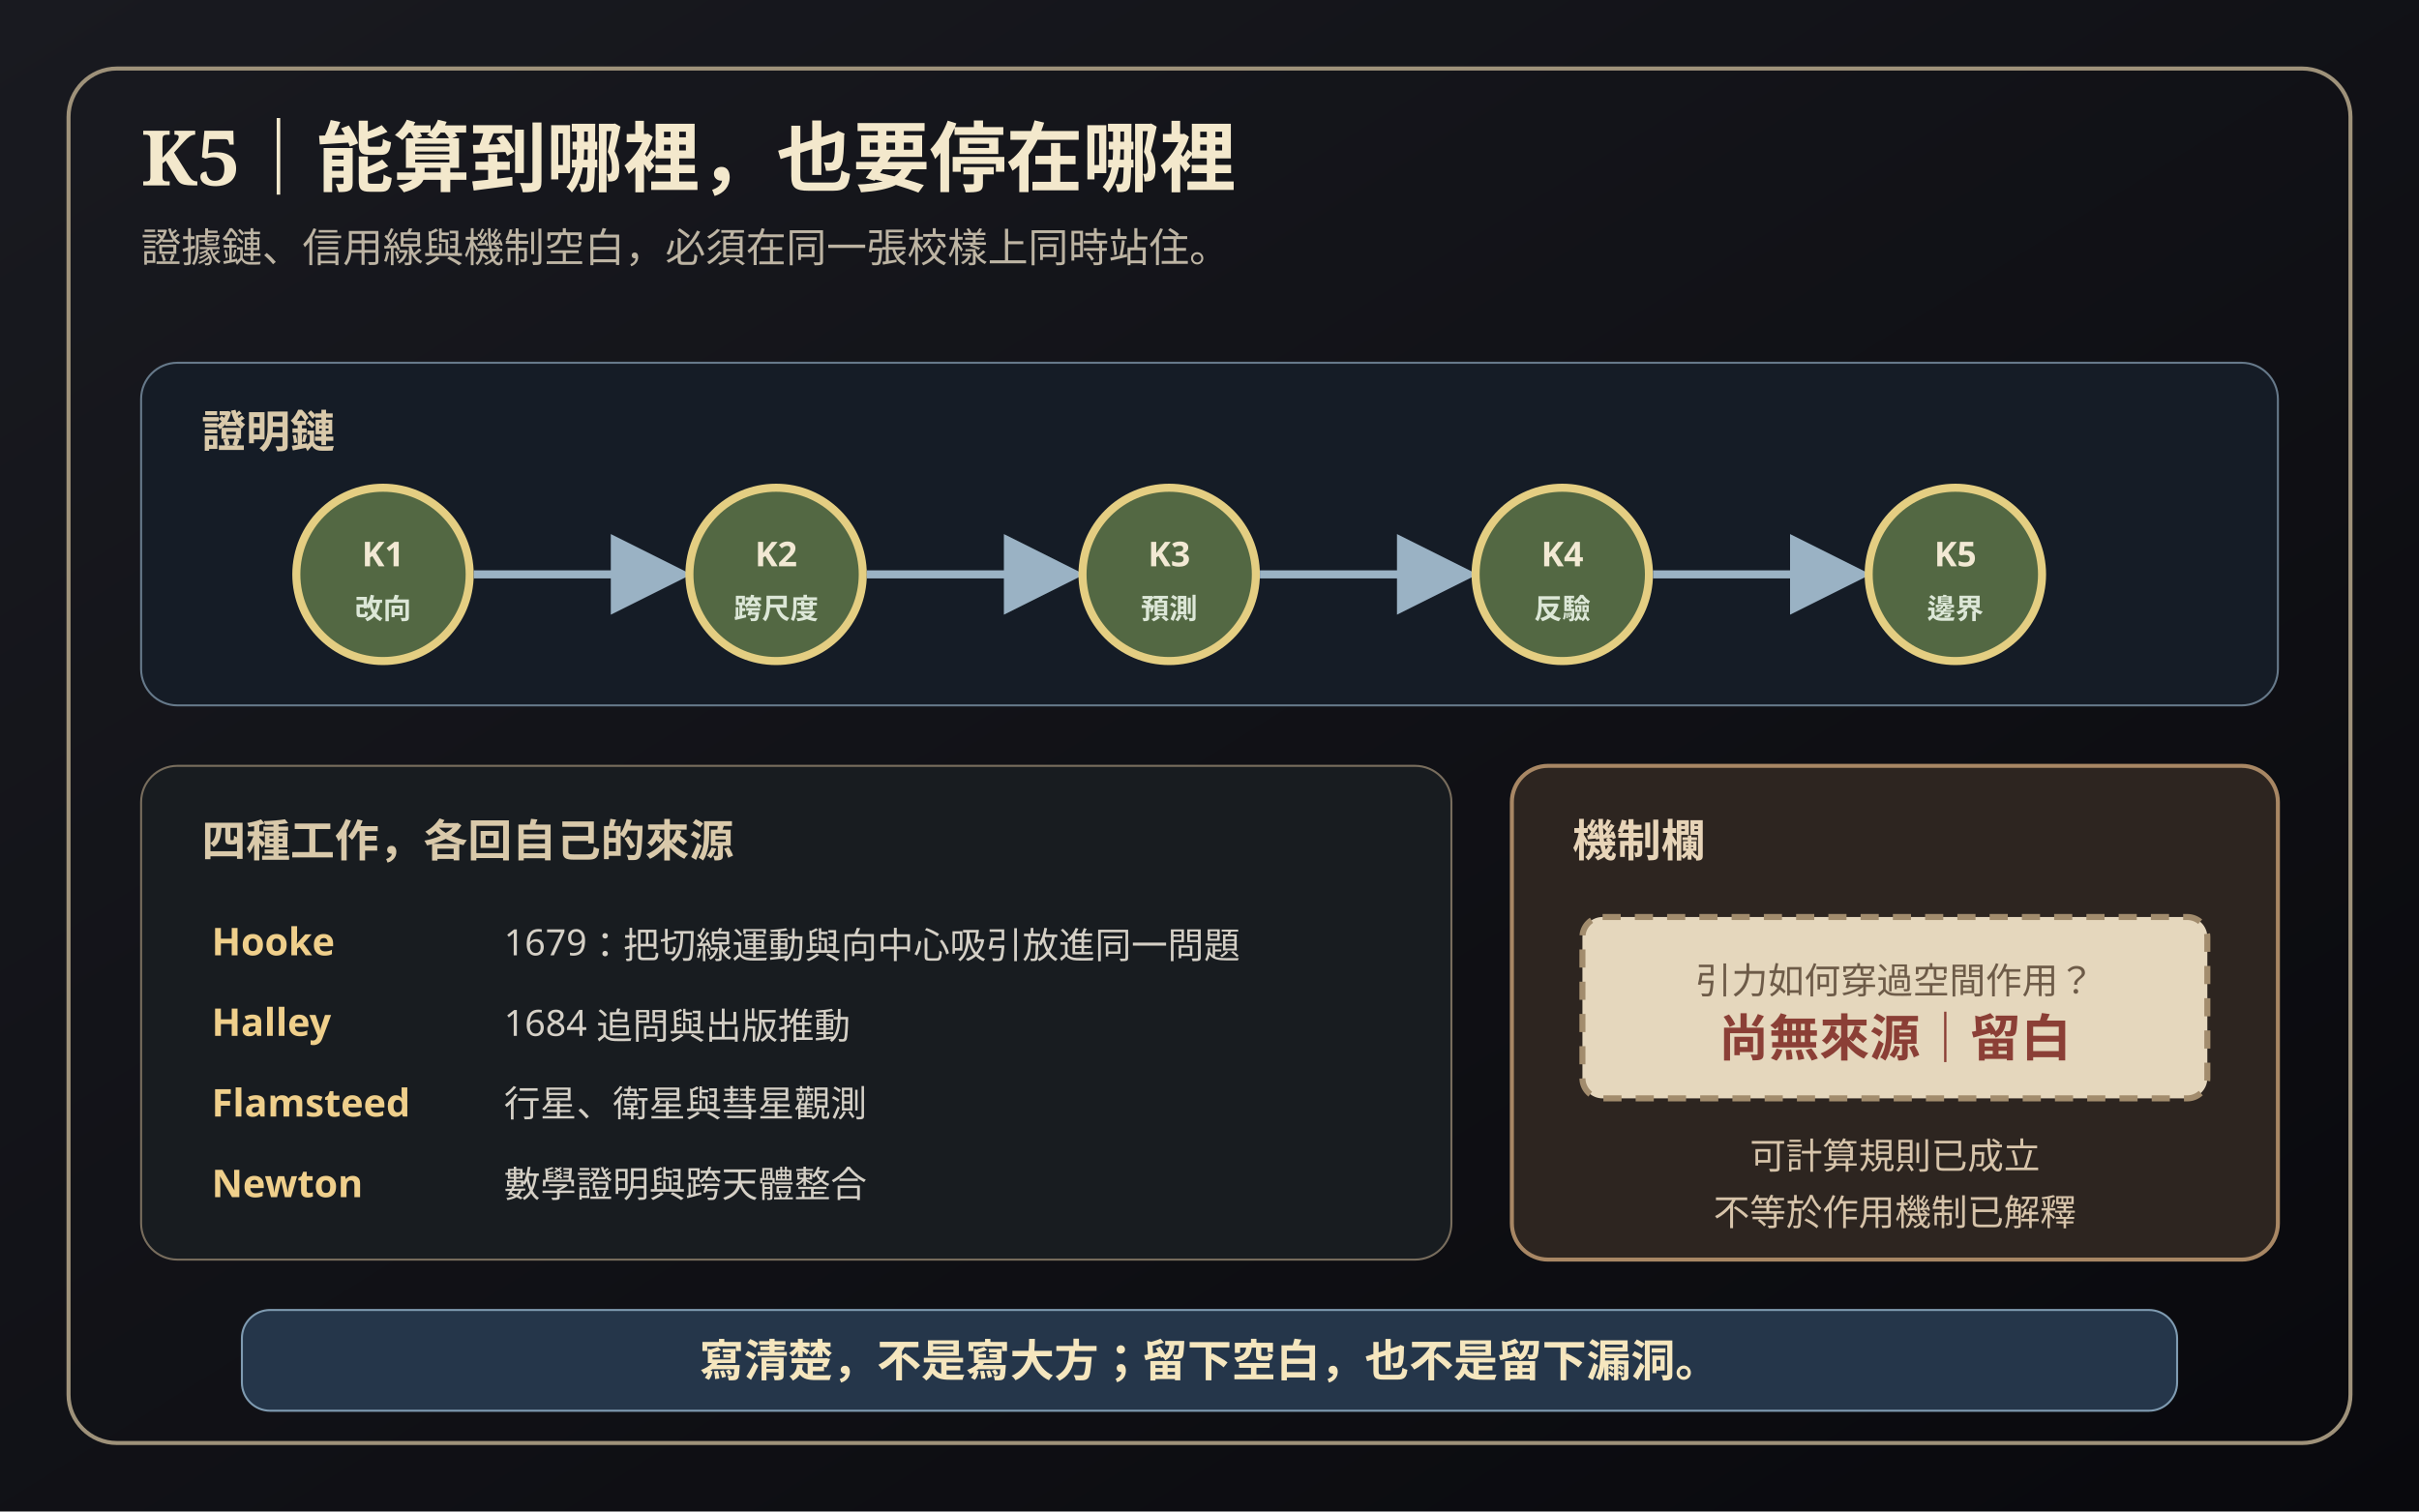
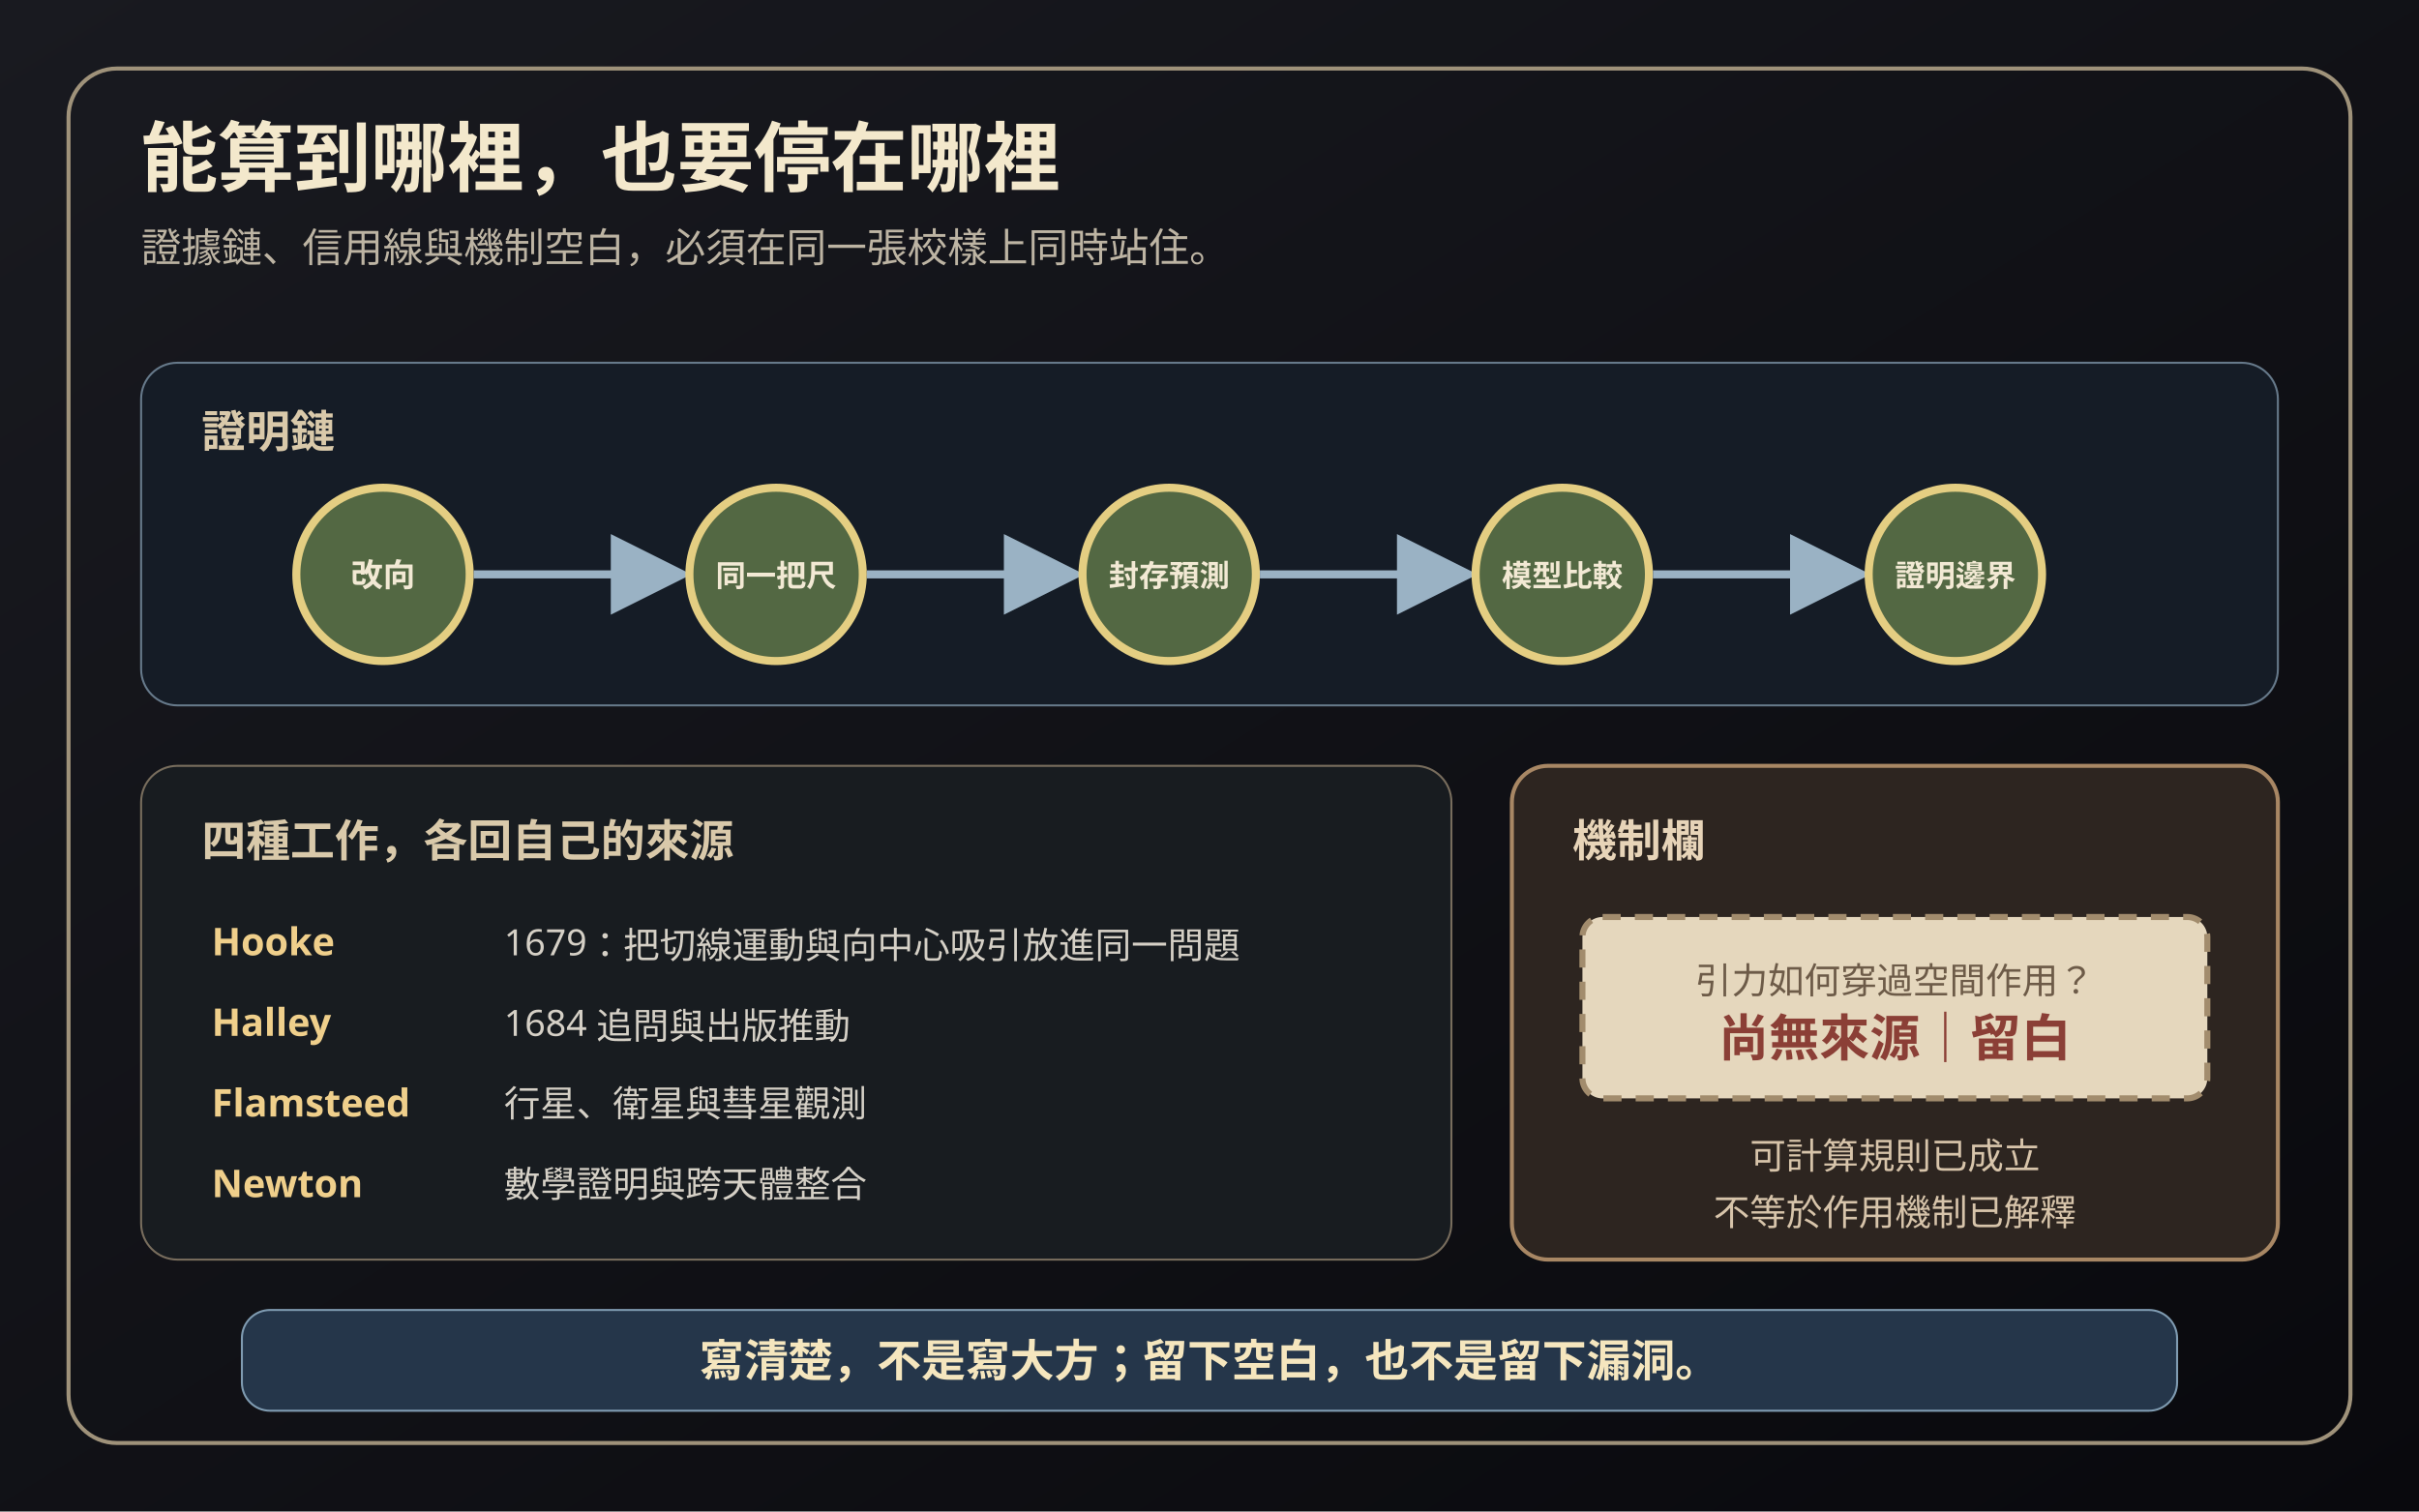
<svg xmlns="http://www.w3.org/2000/svg" width="1200" height="750" viewBox="0 0 1200 750" role="img" aria-labelledby="title desc">
  <defs>
    <linearGradient id="bg" x1="0" y1="0" x2="1" y2="1">
      <stop stop-color="#191a20" />
      <stop offset="1" stop-color="#09090d" />
    </linearGradient>
    <marker id="arr" markerWidth="10" markerHeight="10" refX="8" refY="5" orient="auto">
      <path d="M0 0L10 5L0 10Z" fill="#9ab2c4" />
    </marker>
  </defs>
  <rect width="1200" height="750" fill="url(#bg)" />
  <rect x="34" y="34" width="1132" height="682" rx="24" fill="none" stroke="#9f927a" stroke-width="2" />
-   <text x="70" y="92" fill="#f3e8cc" font-size="38" font-weight="700" font-family="Noto Serif TC, PingFang TC, serif">K5｜能算到哪裡，也要停在哪裡</text>
+   <text x="70" y="92" fill="#f3e8cc" font-size="38" font-weight="700" font-family="Noto Serif TC, PingFang TC, serif">能算到哪裡，也要停在哪裡</text>
  <text x="70" y="130" fill="#bdb4a3" font-size="20" font-family="Noto Sans TC, PingFang TC, sans-serif">證據鏈、信用線與機制空白，必須在同一張校樣上同時站住。</text>
  <g font-family="Noto Sans TC, PingFang TC, sans-serif">
    <rect x="70" y="180" width="1060" height="170" rx="18" fill="#151c26" stroke="#66798a" />
    <text x="100" y="222" fill="#d9c9aa" font-size="22" font-weight="700">證明鏈</text>
    <g font-size="17" font-weight="700" text-anchor="middle">
      <circle cx="190" cy="285" r="43" fill="#536843" stroke="#e4ce82" stroke-width="4" />
-       <text x="190" y="281" fill="#f2e9d4">K1</text>
-       <text x="190" y="307" fill="#dce7d7" font-size="14">改向</text>
+       <text x="190" y="291" fill="#f2e9d4" font-size="16">改向</text>
      <path d="M235 285L335 285" stroke="#9ab2c4" stroke-width="4" marker-end="url(#arr)" />
      <circle cx="385" cy="285" r="43" fill="#536843" stroke="#e4ce82" stroke-width="4" />
-       <text x="385" y="281" fill="#f2e9d4">K2</text>
-       <text x="385" y="307" fill="#dce7d7" font-size="14">跨尺度</text>
+       <text x="385" y="291" fill="#f2e9d4" font-size="15">同一把尺</text>
      <path d="M430 285L530 285" stroke="#9ab2c4" stroke-width="4" marker-end="url(#arr)" />
      <circle cx="580" cy="285" r="43" fill="#536843" stroke="#e4ce82" stroke-width="4" />
-       <text x="580" y="281" fill="#f2e9d4">K3</text>
-       <text x="580" y="307" fill="#dce7d7" font-size="14">預測</text>
+       <text x="580" y="291" fill="#f2e9d4" font-size="15">封存預測</text>
      <path d="M625 285L725 285" stroke="#9ab2c4" stroke-width="4" marker-end="url(#arr)" />
      <circle cx="775" cy="285" r="43" fill="#536843" stroke="#e4ce82" stroke-width="4" />
-       <text x="775" y="281" fill="#f2e9d4">K4</text>
-       <text x="775" y="307" fill="#dce7d7" font-size="14">反驗</text>
+       <text x="775" y="291" fill="#f2e9d4" font-size="15">模型比較</text>
      <path d="M820 285L920 285" stroke="#9ab2c4" stroke-width="4" marker-end="url(#arr)" />
      <circle cx="970" cy="285" r="43" fill="#536843" stroke="#e4ce82" stroke-width="4" />
-       <text x="970" y="281" fill="#f2e9d4">K5</text>
-       <text x="970" y="307" fill="#dce7d7" font-size="14">邊界</text>
+       <text x="970" y="291" fill="#f2e9d4" font-size="15">證明邊界</text>
    </g>
    <rect x="70" y="380" width="650" height="245" rx="18" fill="#181c20" stroke="#786d5d" />
    <text x="100" y="425" fill="#d9c9aa" font-size="22" font-weight="700">四種工作，各回自己的來源</text>
    <text x="105" y="474" fill="#efcf8b" font-size="19" font-weight="700">Hooke</text>
    <text x="250" y="474" fill="#d5d0c6" font-size="18">1679：把切線運動與向中心吸引放進同一問題</text>
    <text x="105" y="514" fill="#efcf8b" font-size="19" font-weight="700">Halley</text>
    <text x="250" y="514" fill="#d5d0c6" font-size="18">1684 追問與出版推動</text>
    <text x="105" y="554" fill="#efcf8b" font-size="19" font-weight="700">Flamsteed</text>
    <text x="250" y="554" fill="#d5d0c6" font-size="18">行星、衛星與彗星觀測</text>
    <text x="105" y="594" fill="#efcf8b" font-size="19" font-weight="700">Newton</text>
    <text x="250" y="594" fill="#d5d0c6" font-size="18">數學證明與跨天體整合</text>
    <rect x="750" y="380" width="380" height="245" rx="18" fill="#2d2520" stroke="#a88764" stroke-width="2" />
    <text x="780" y="425" fill="#e7d4b8" font-size="22" font-weight="700">機制欄</text>
    <rect x="785" y="455" width="310" height="90" rx="10" fill="#e5d7bd" stroke="#a28c6d" stroke-dasharray="9 7" stroke-width="3" />
    <text x="940" y="493" text-anchor="middle" fill="#6d5b48" font-size="18">引力如何穿過空間作用？</text>
    <text x="940" y="524" text-anchor="middle" fill="#8b3f36" font-size="25" font-weight="700">尚無來源｜留白</text>
    <text x="940" y="580" text-anchor="middle" fill="#d7c4aa" font-size="18">可計算規則已成立</text>
    <text x="940" y="608" text-anchor="middle" fill="#d7c4aa" font-size="18">不等於作用機制已解釋</text>
  </g>
  <rect x="120" y="650" width="960" height="50" rx="14" fill="#25364a" stroke="#7f9bb1" />
  <text x="600" y="683" text-anchor="middle" fill="#f5e6be" font-size="22" font-weight="700" font-family="Noto Sans TC, PingFang TC, sans-serif">寫清楚，不是寫大方；留下空白，也不是留下漏洞。</text>
</svg>
